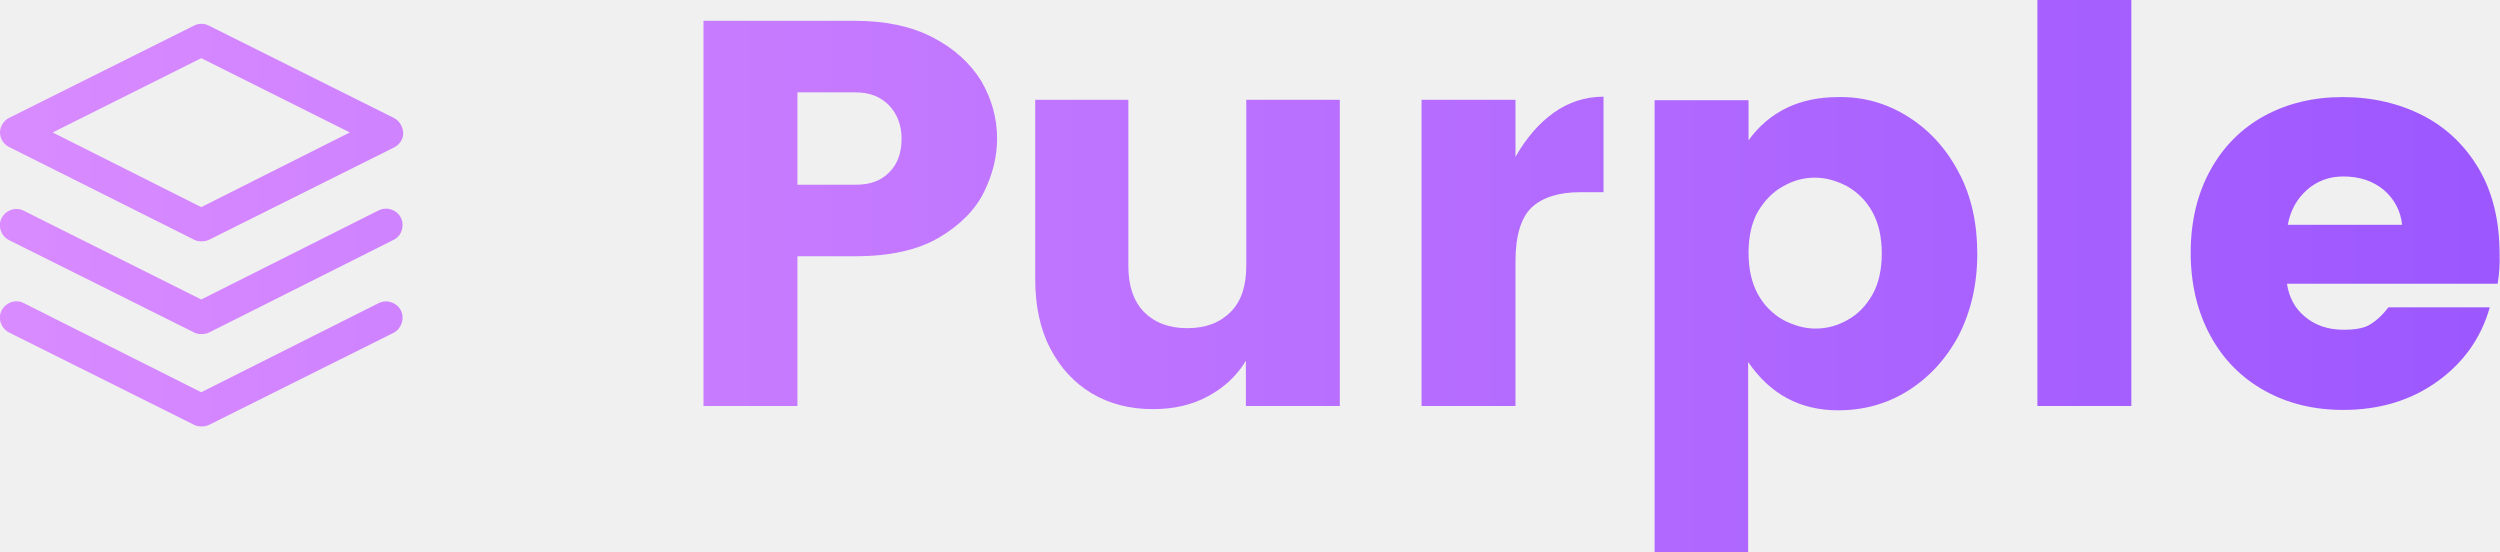
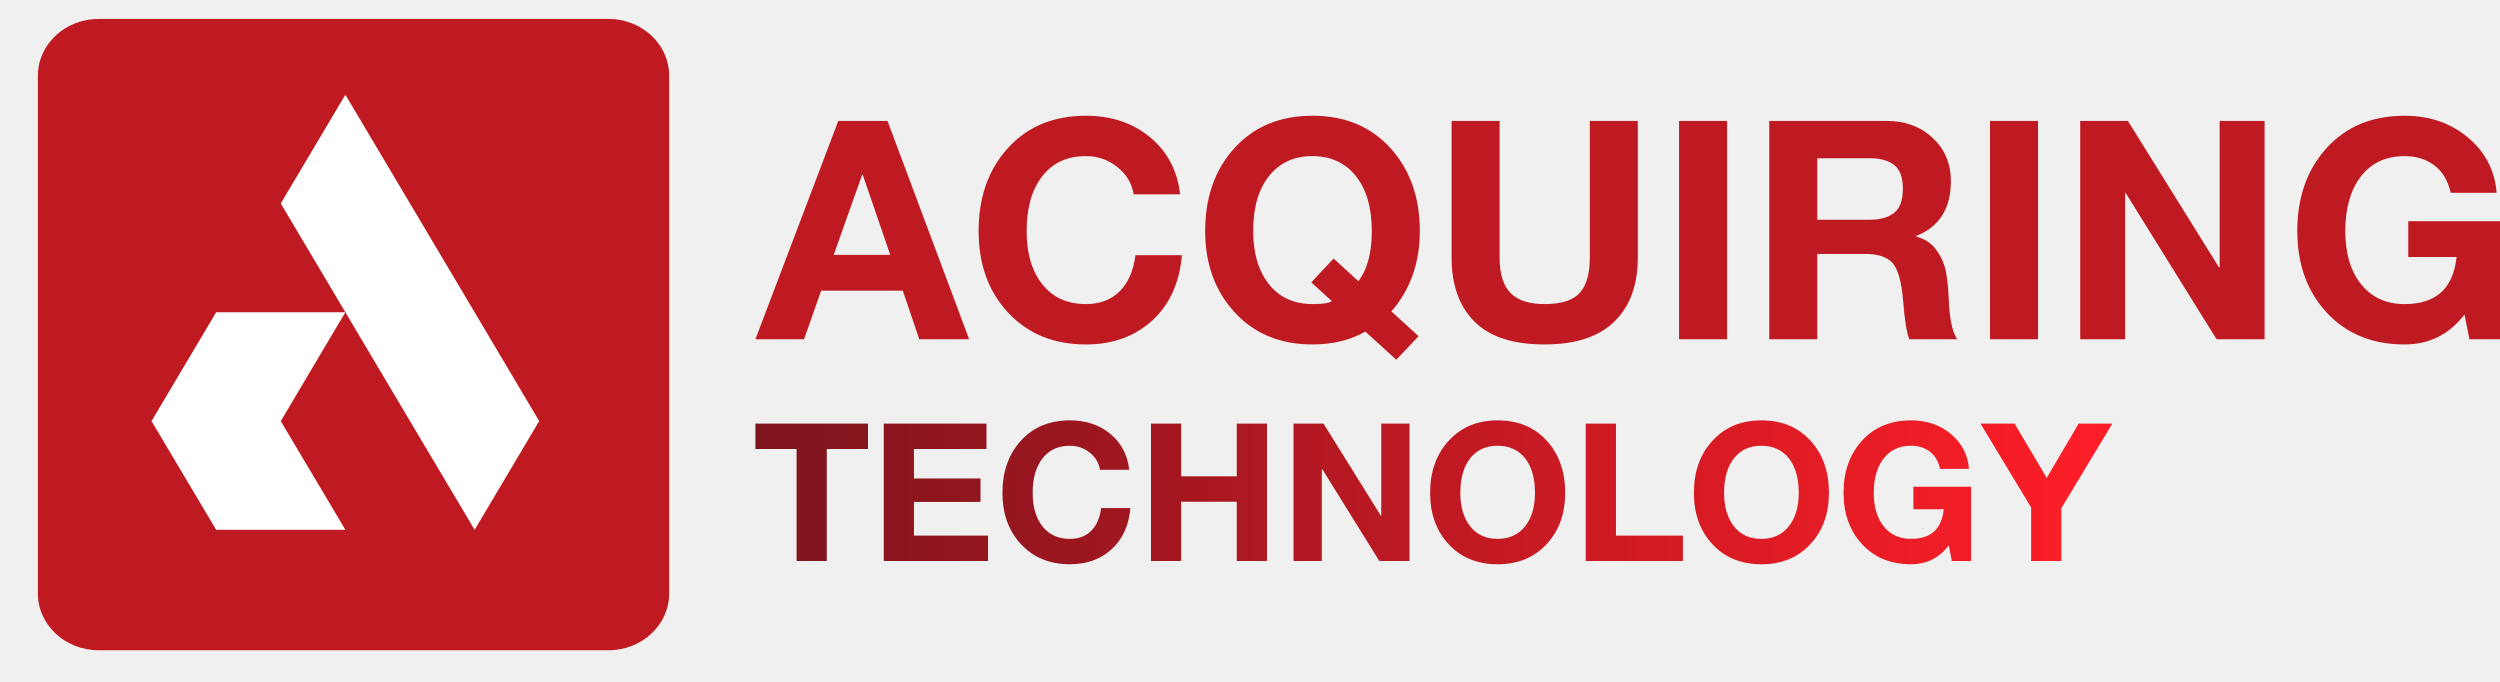
- <svg xmlns="http://www.w3.org/2000/svg" version="1.1" id="Layer_1" x="0px" y="0px" viewBox="0 0 636.1 140.4" style="enable-background:new 0 0 636.1 140.4;" xml:space="preserve">
-   <style type="text/css">
- 	.st0{fill:url(#SVGID_1_);}
- 	.st1{fill:url(#SVGID_2_);}
- 	.st2{fill:url(#SVGID_3_);}
- 	.st3{fill:url(#SVGID_4_);}
- 	.st4{fill:url(#SVGID_5_);}
- 	.st5{fill:url(#SVGID_6_);}
- 	.st6{fill:url(#SVGID_7_);}
- 	.st7{fill:url(#SVGID_8_);}
- 	.st8{fill:url(#SVGID_9_);}
- </style>
-   <linearGradient id="SVGID_1_" gradientUnits="userSpaceOnUse" x1="-14.647" y1="54.292" x2="656.557" y2="54.292">
-     <stop offset="1.502404e-03" style="stop-color:#DA8CFF" />
-     <stop offset="1" style="stop-color:#9A55FF" />
-   </linearGradient>
-   <path class="st0" d="M202.9,65.2v38.1h-23.9v-98h38.7c7.6,0,14.2,1.4,19.6,4.2c5.4,2.8,9.5,6.5,12.3,11c2.7,4.6,4.1,9.5,4.1,14.8  c0,4.5-1.1,9-3.3,13.5c-2.2,4.5-6,8.4-11.4,11.6c-5.4,3.2-12.5,4.8-21.4,4.8H202.9z M226.3,43.8c2.1-2.1,3.1-5,3.1-8.5  c0-3.4-1.1-6.3-3.2-8.5c-2.1-2.2-5-3.3-8.5-3.3h-14.8V47h14.8C221.4,47,224.2,46,226.3,43.8z" />
-   <linearGradient id="SVGID_2_" gradientUnits="userSpaceOnUse" x1="-14.647" y1="64.76" x2="656.557" y2="64.76">
-     <stop offset="1.502404e-03" style="stop-color:#DA8CFF" />
-     <stop offset="1" style="stop-color:#9A55FF" />
-   </linearGradient>
-   <path class="st1" d="M340.9,25.4v77.9H317V91.8c-2.3,3.8-5.5,6.8-9.6,9c-4,2.2-8.7,3.3-14,3.3c-5.9,0-11-1.3-15.6-4  c-4.5-2.7-8-6.5-10.6-11.5c-2.6-5-3.8-10.9-3.8-17.7V25.4h23.7v42.3c0,5,1.3,8.9,4,11.7c2.7,2.7,6.3,4.1,11,4.1  c4.7,0,8.3-1.4,11-4.1c2.7-2.7,4-6.6,4-11.7V25.4H340.9z" />
-   <linearGradient id="SVGID_3_" gradientUnits="userSpaceOnUse" x1="-14.647" y1="63.922" x2="656.557" y2="63.922">
-     <stop offset="1.502404e-03" style="stop-color:#DA8CFF" />
-     <stop offset="1" style="stop-color:#9A55FF" />
-   </linearGradient>
-   <path class="st2" d="M395.3,28.7c3.8-2.7,8-4.1,12.7-4.1v24.3h-5.9c-5.5,0-9.6,1.3-12.4,3.9c-2.7,2.6-4.1,7.2-4.1,13.7v36.8h-23.9  V25.4h23.9v14.5C388.3,35.2,391.5,31.4,395.3,28.7z" />
-   <linearGradient id="SVGID_4_" gradientUnits="userSpaceOnUse" x1="-14.647" y1="82.485" x2="656.557" y2="82.485">
-     <stop offset="1.502404e-03" style="stop-color:#DA8CFF" />
-     <stop offset="1" style="stop-color:#9A55FF" />
-   </linearGradient>
-   <path class="st3" d="M485.5,29.7c5.4,3.4,9.7,8.1,12.9,14.2c3.2,6,4.7,12.9,4.7,20.7c0,7.7-1.6,14.6-4.7,20.7  c-3.2,6-7.5,10.7-12.9,14.1s-11.4,5-17.8,5c-9.7,0-17.3-4.1-22.9-12.3v48.4H421v-115h23.9v10.2c5.3-7.3,12.9-11,22.9-11  C474.2,24.6,480.1,26.3,485.5,29.7z M453.7,47.4c-2.6,1.4-4.7,3.6-6.4,6.4c-1.6,2.8-2.4,6.4-2.4,10.5c0,4.2,0.8,7.7,2.4,10.6  c1.6,2.9,3.8,5,6.4,6.5c2.7,1.4,5.4,2.2,8.2,2.2c2.9,0,5.6-0.7,8.2-2.2c2.6-1.4,4.7-3.6,6.3-6.4c1.6-2.8,2.4-6.4,2.4-10.5  c0-4.2-0.8-7.7-2.4-10.6c-1.6-2.9-3.8-5-6.4-6.5c-2.7-1.4-5.4-2.2-8.2-2.2C459,45.2,456.3,45.9,453.7,47.4z" />
-   <linearGradient id="SVGID_5_" gradientUnits="userSpaceOnUse" x1="-14.647" y1="51.64" x2="656.557" y2="51.64">
-     <stop offset="1.502404e-03" style="stop-color:#DA8CFF" />
-     <stop offset="1" style="stop-color:#9A55FF" />
-   </linearGradient>
-   <path class="st4" d="M542.3,0v103.3h-23.9V0H542.3z" />
-   <linearGradient id="SVGID_6_" gradientUnits="userSpaceOnUse" x1="-14.647" y1="64.411" x2="656.557" y2="64.411">
-     <stop offset="1.502404e-03" style="stop-color:#DA8CFF" />
-     <stop offset="1" style="stop-color:#9A55FF" />
-   </linearGradient>
-   <path class="st5" d="M635.5,72.2h-53.6c0.5,3.4,2,6.3,4.6,8.4c2.6,2.2,5.9,3.3,9.8,3.3c3,0,5.2-0.4,6.7-1.3c1.5-0.9,3.1-2.3,4.7-4.4  h25.8c-2.2,7.8-6.7,14.1-13.4,18.9c-6.7,4.8-14.7,7.2-23.9,7.2c-7.4,0-14.1-1.6-20-4.9c-5.9-3.3-10.5-7.9-13.8-14  c-3.3-6.1-5-13.1-5-21.1c0-8,1.7-15,5-21c3.3-6,7.9-10.6,13.7-13.8c5.9-3.2,12.5-4.8,20-4.8c7.5,0,14.3,1.6,20.4,4.7  c6,3.1,10.8,7.7,14.3,13.7c3.5,6,5.2,13.3,5.2,21.6C636.1,67.3,635.9,69.8,635.5,72.2z M611.2,57.2c-0.4-3.6-2-6.6-4.7-8.9  c-2.8-2.3-6.2-3.4-10.3-3.4c-3.5,0-6.6,1.1-9.2,3.4c-2.6,2.3-4.2,5.2-4.9,8.9H611.2z" />
-   <g>
-     <g>
-       <linearGradient id="SVGID_7_" gradientUnits="userSpaceOnUse" x1="-14.647" y1="33.748" x2="656.557" y2="33.748">
-         <stop offset="1.502404e-03" style="stop-color:#DA8CFF" />
-         <stop offset="1" style="stop-color:#9A55FF" />
-       </linearGradient>
-       <path class="st6" d="M100.2,30L53.1,6.5c-1.2-0.6-2.5-0.6-3.7,0L2.3,30C0.9,30.7,0,32.2,0,33.7c0,1.6,0.9,3,2.3,3.7L49.4,61    c0.6,0.3,1.2,0.4,1.9,0.4c0.6,0,1.3-0.1,1.9-0.4l47.1-23.5c1.4-0.7,2.3-2.1,2.3-3.7C102.5,32.2,101.6,30.7,100.2,30z M51.2,52.7    L13.4,33.7l37.8-18.9l37.8,18.9L51.2,52.7z" />
-     </g>
+ <svg xmlns="http://www.w3.org/2000/svg" width="396" height="108" viewBox="0 0 396 108" fill="none">
+   <mask id="mask0_57_2" style="mask-type:luminance" maskUnits="userSpaceOnUse" x="0" y="0" width="396" height="108">
+     <path d="M396 0H0V107.115H396V0Z" fill="white" />
+   </mask>
+   <g mask="url(#mask0_57_2)">
+     <path fill-rule="evenodd" clip-rule="evenodd" d="M29.543 88.219L19.3 71.004L29.543 53.759H50.007L39.772 71.004L50.007 88.219H29.543Z" fill="white" />
+     <path fill-rule="evenodd" clip-rule="evenodd" d="M60.243 36.529L50.007 19.3L39.772 36.529L49.601 53.076L50.007 53.759L60.243 71.004L70.48 88.219L80.709 71.004L70.48 53.759L60.243 36.529Z" fill="white" />
+     <path d="M140.581 19.158L153.512 53.737H145.618L143.003 46.037H130.072L127.36 53.737H119.66L132.784 19.158H140.581ZM136.562 27.682L132.058 40.37H141.017L136.659 27.682H136.562ZM172.012 18.335C176.048 18.335 179.438 19.473 182.183 21.749C184.927 24.026 186.509 27.036 186.929 30.781H179.567C179.309 29.07 178.453 27.634 177.001 26.471C175.548 25.309 173.885 24.728 172.012 24.728C169.042 24.728 166.733 25.793 165.087 27.924C163.44 30.055 162.617 32.945 162.617 36.593C162.617 40.145 163.448 42.962 165.111 45.044C166.774 47.127 169.074 48.168 172.012 48.168C174.208 48.168 175.984 47.498 177.34 46.158C178.696 44.818 179.535 42.905 179.858 40.419H187.219C186.832 44.81 185.258 48.265 182.497 50.783C179.737 53.301 176.242 54.56 172.012 54.56C166.943 54.56 162.843 52.89 159.711 49.548C156.579 46.206 155.013 41.888 155.013 36.593C155.013 31.233 156.563 26.85 159.663 23.444C162.762 20.038 166.879 18.335 172.012 18.335ZM207.899 18.335C213.032 18.335 217.149 20.046 220.248 23.468C223.348 26.891 224.898 31.266 224.898 36.593C224.898 41.63 223.396 45.876 220.394 49.33L224.704 53.253L221.169 56.982L216.277 52.526C213.888 53.882 211.095 54.56 207.899 54.56C202.798 54.56 198.689 52.865 195.573 49.475C192.458 46.085 190.9 41.791 190.9 36.593C190.9 31.233 192.45 26.85 195.549 23.444C198.649 20.038 202.765 18.335 207.899 18.335ZM198.503 36.593C198.503 40.112 199.335 42.921 200.998 45.02C202.66 47.118 204.977 48.168 207.947 48.168C209.594 48.168 210.595 48.006 210.95 47.683L207.705 44.729L211.241 40.952L215.163 44.535C216.584 42.695 217.294 40.048 217.294 36.593C217.294 32.912 216.455 30.015 214.776 27.9C213.097 25.785 210.788 24.728 207.85 24.728C204.977 24.728 202.701 25.777 201.022 27.876C199.343 29.974 198.503 32.88 198.503 36.593ZM237.538 19.158V40.806C237.538 43.357 238.111 45.222 239.257 46.4C240.403 47.578 242.203 48.168 244.657 48.168C247.304 48.168 249.161 47.578 250.226 46.4C251.292 45.222 251.825 43.357 251.825 40.806V19.158H259.428V40.806C259.428 45.133 258.193 48.507 255.723 50.928C253.253 53.35 249.564 54.56 244.657 54.56C239.653 54.56 235.948 53.35 233.542 50.928C231.137 48.507 229.934 45.133 229.934 40.806V19.158H237.538ZM273.57 19.158V53.737H265.966V19.158H273.57ZM298.898 19.158C301.804 19.158 304.218 20.054 306.139 21.846C308.059 23.638 309.02 25.922 309.02 28.699C309.02 33.025 307.196 35.915 303.548 37.368V37.465C304.774 37.82 305.735 38.409 306.429 39.232C307.123 40.056 307.648 41.016 308.003 42.114C308.358 43.212 308.584 44.971 308.681 47.393C308.81 50.557 309.262 52.672 310.037 53.737H302.434C302.014 52.672 301.691 50.67 301.465 47.732C301.207 44.632 300.642 42.606 299.77 41.654C298.898 40.701 297.478 40.225 295.508 40.225H287.856V53.737H280.253V19.158H298.898ZM296.235 34.801C297.849 34.801 299.116 34.438 300.036 33.711C300.957 32.985 301.417 31.702 301.417 29.861C301.417 28.118 300.965 26.883 300.061 26.156C299.157 25.43 297.865 25.067 296.186 25.067H287.856V34.801H296.235ZM322.823 19.158V53.737H315.219V19.158H322.823ZM337.061 19.158L351.493 42.356H351.59V19.158H358.709V53.737H351.106L336.722 30.588H336.625V53.737H329.506V19.158H337.061ZM380.89 18.335C384.829 18.335 388.17 19.481 390.915 21.773C393.659 24.066 395.177 26.988 395.467 30.539H388.203C387.751 28.602 386.879 27.149 385.588 26.181C384.296 25.212 382.73 24.728 380.89 24.728C377.92 24.728 375.611 25.801 373.964 27.948C372.318 30.095 371.495 32.977 371.495 36.593C371.495 40.145 372.334 42.962 374.013 45.044C375.692 47.127 377.984 48.168 380.89 48.168C385.862 48.168 388.606 45.682 389.123 40.709H381.471V35.043H396V53.737H391.157L390.382 49.814C387.961 52.978 384.797 54.56 380.89 54.56C375.789 54.56 371.68 52.882 368.565 49.524C365.449 46.166 363.891 41.856 363.891 36.593C363.891 31.233 365.441 26.85 368.54 23.444C371.64 20.038 375.756 18.335 380.89 18.335Z" fill="#BF1922" />
+     <path d="M137.487 67.103V71.125H130.965V88.861H126.181V71.125H119.66V67.103H137.487ZM156.259 67.103V71.125H144.77V75.788H155.314V79.506H144.77V84.839H156.502V88.861H139.986V67.103H156.259ZM169.484 66.585C172.024 66.585 174.157 67.301 175.884 68.733C177.611 70.165 178.606 72.06 178.87 74.417H174.238C174.076 73.34 173.537 72.436 172.623 71.704C171.709 70.973 170.663 70.607 169.484 70.607C167.615 70.607 166.163 71.278 165.127 72.619C164.09 73.96 163.572 75.778 163.572 78.073C163.572 80.308 164.096 82.081 165.142 83.391C166.188 84.701 167.636 85.357 169.484 85.357C170.866 85.357 171.983 84.935 172.836 84.092C173.69 83.249 174.218 82.045 174.421 80.481H179.053C178.809 83.244 177.819 85.418 176.082 87.002C174.345 88.587 172.146 89.379 169.484 89.379C166.295 89.379 163.715 88.328 161.744 86.225C159.773 84.123 158.788 81.405 158.788 78.073C158.788 74.701 159.763 71.943 161.713 69.8C163.664 67.657 166.254 66.585 169.484 66.585ZM187.098 67.103V75.453H195.905V67.103H200.689V88.861H195.905V79.475H187.098V88.861H182.314V67.103H187.098ZM209.649 67.103L218.73 81.7H218.791V67.103H223.27V88.861H218.486L209.435 74.295H209.374V88.861H204.895V67.103H209.649ZM237.227 66.585C240.437 66.585 243.023 67.651 244.983 69.785C246.943 71.918 247.924 74.681 247.924 78.073C247.924 81.385 246.938 84.097 244.968 86.21C242.997 88.323 240.417 89.379 237.227 89.379C234.018 89.379 231.432 88.323 229.472 86.21C227.511 84.097 226.531 81.385 226.531 78.073C226.531 74.701 227.516 71.943 229.487 69.8C231.458 67.657 234.038 66.585 237.227 66.585ZM231.316 78.073C231.316 80.267 231.834 82.03 232.87 83.361C233.906 84.691 235.358 85.357 237.227 85.357C239.056 85.357 240.498 84.701 241.555 83.391C242.611 82.081 243.139 80.308 243.139 78.073C243.139 75.737 242.616 73.909 241.57 72.588C240.524 71.268 239.066 70.607 237.197 70.607C235.369 70.607 233.931 71.268 232.885 72.588C231.839 73.909 231.316 75.737 231.316 78.073ZM255.969 67.103V84.839H266.574V88.861H251.184V67.103H255.969ZM279.007 66.585C282.217 66.585 284.802 67.651 286.763 69.785C288.723 71.918 289.703 74.681 289.703 78.073C289.703 81.385 288.718 84.097 286.747 86.21C284.777 88.323 282.197 89.379 279.007 89.379C275.797 89.379 273.212 88.323 271.251 86.21C269.291 84.097 268.311 81.385 268.311 78.073C268.311 74.701 269.296 71.943 271.267 69.8C273.237 67.657 275.817 66.585 279.007 66.585ZM273.095 78.073C273.095 80.267 273.613 82.03 274.649 83.361C275.685 84.691 277.138 85.357 279.007 85.357C280.835 85.357 282.278 84.701 283.334 83.391C284.391 82.081 284.919 80.308 284.919 78.073C284.919 75.737 284.396 73.909 283.349 72.588C282.303 71.268 280.846 70.607 278.976 70.607C277.148 70.607 275.711 71.268 274.664 72.588C273.618 73.909 273.095 75.737 273.095 78.073ZM302.716 66.585C305.194 66.585 307.297 67.306 309.024 68.749C310.751 70.191 311.705 72.03 311.888 74.264H307.317C307.033 73.045 306.484 72.131 305.671 71.522C304.859 70.912 303.874 70.607 302.716 70.607C300.846 70.607 299.394 71.283 298.358 72.634C297.322 73.985 296.804 75.798 296.804 78.073C296.804 80.308 297.332 82.081 298.388 83.391C299.445 84.701 300.887 85.357 302.716 85.357C305.844 85.357 307.571 83.792 307.896 80.664H303.081V77.098H312.223V88.861H309.176L308.688 86.393C307.165 88.384 305.174 89.379 302.716 89.379C299.506 89.379 296.92 88.323 294.96 86.21C293 84.097 292.019 81.385 292.019 78.073C292.019 74.701 292.994 71.943 294.945 69.8C296.895 67.657 299.485 66.585 302.716 66.585ZM319.11 67.103L324.2 75.697L329.258 67.103H334.591L326.516 80.511V88.861H321.731V80.389L313.717 67.103H319.11Z" fill="url(#paint0_linear_57_2)" />
  </g>
-   <g>
-     <g>
-       <linearGradient id="SVGID_8_" gradientUnits="userSpaceOnUse" x1="-14.647" y1="92.608" x2="656.557" y2="92.608">
-         <stop offset="1.502404e-03" style="stop-color:#DA8CFF" />
-         <stop offset="1" style="stop-color:#9A55FF" />
-       </linearGradient>
-       <path class="st7" d="M102,79c-1-2-3.5-2.9-5.6-1.9L51.2,99.8L6,77.1c-2-1-4.5-0.2-5.6,1.9c-1,2-0.2,4.5,1.9,5.6l47.1,23.5    c0.6,0.3,1.2,0.4,1.9,0.4c0.6,0,1.3-0.1,1.9-0.4l47.1-23.5C102.2,83.5,103,81,102,79z" />
-     </g>
-   </g>
-   <g>
-     <g>
-       <linearGradient id="SVGID_9_" gradientUnits="userSpaceOnUse" x1="-14.647" y1="69.064" x2="656.557" y2="69.064">
-         <stop offset="1.502404e-03" style="stop-color:#DA8CFF" />
-         <stop offset="1" style="stop-color:#9A55FF" />
-       </linearGradient>
-       <path class="st8" d="M102,55.4c-1-2-3.5-2.9-5.6-1.9L51.2,76.2L6,53.6c-2-1-4.5-0.2-5.6,1.9c-1,2-0.2,4.5,1.9,5.6l47.1,23.5    c0.6,0.3,1.2,0.4,1.9,0.4c0.6,0,1.3-0.1,1.9-0.4L100.2,61C102.2,60,103,57.5,102,55.4z" />
-     </g>
-   </g>
+   <path d="M96.384 3H15.615C10.305 3 6 7.033 6 12.009V93.991C6 98.966 10.305 103 15.615 103H96.384C101.695 103 106 98.966 106 93.991V12.009C106 7.033 101.695 3 96.384 3Z" fill="#BF1922" />
+   <path fill-rule="evenodd" clip-rule="evenodd" d="M34.243 83.919L24 66.704L34.243 49.459H54.708L44.472 66.704L54.708 83.919H34.243Z" fill="white" />
+   <path fill-rule="evenodd" clip-rule="evenodd" d="M64.943 32.229L54.708 15L44.472 32.229L54.301 48.776L54.708 49.459L64.943 66.704L75.18 83.919L85.409 66.704L75.18 49.459L64.943 32.229Z" fill="white" />
+   <defs>
+     <linearGradient id="paint0_linear_57_2" x1="119.66" y1="66.585" x2="334.591" y2="66.585" gradientUnits="userSpaceOnUse">
+       <stop stop-color="#7D141D" />
+       <stop offset="1" stop-color="#FF1E27" />
+     </linearGradient>
+   </defs>
</svg>
